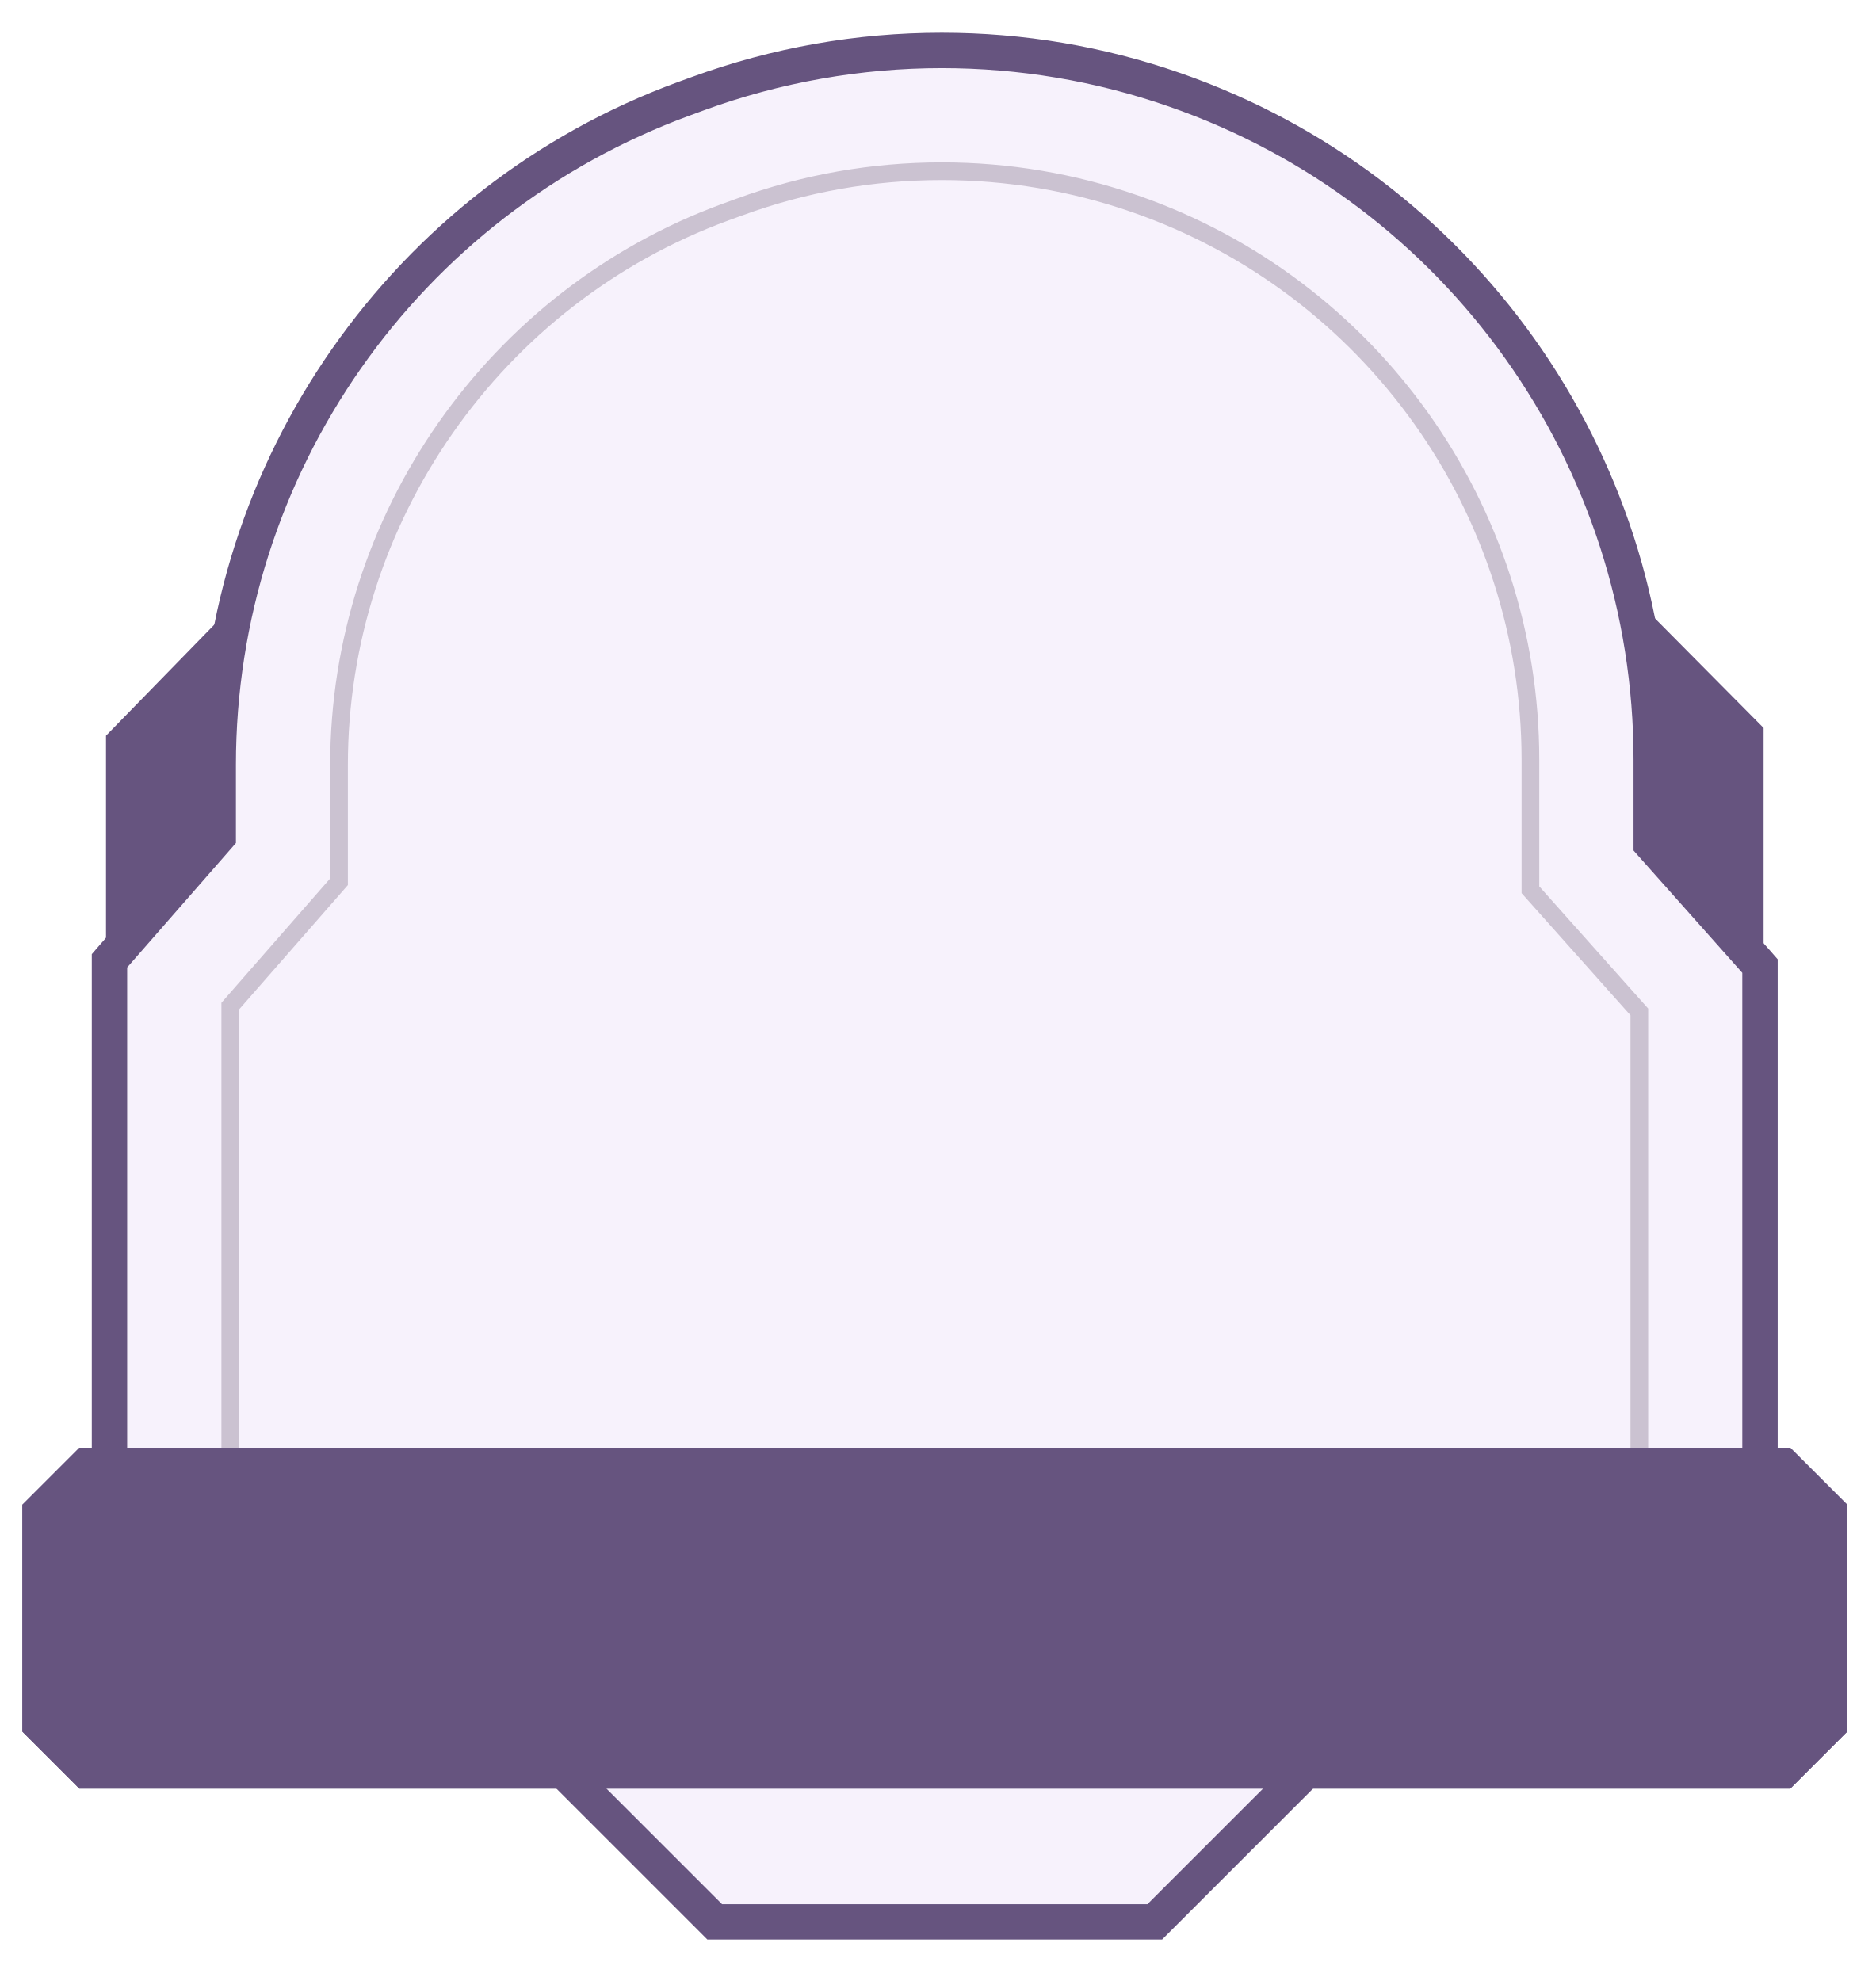
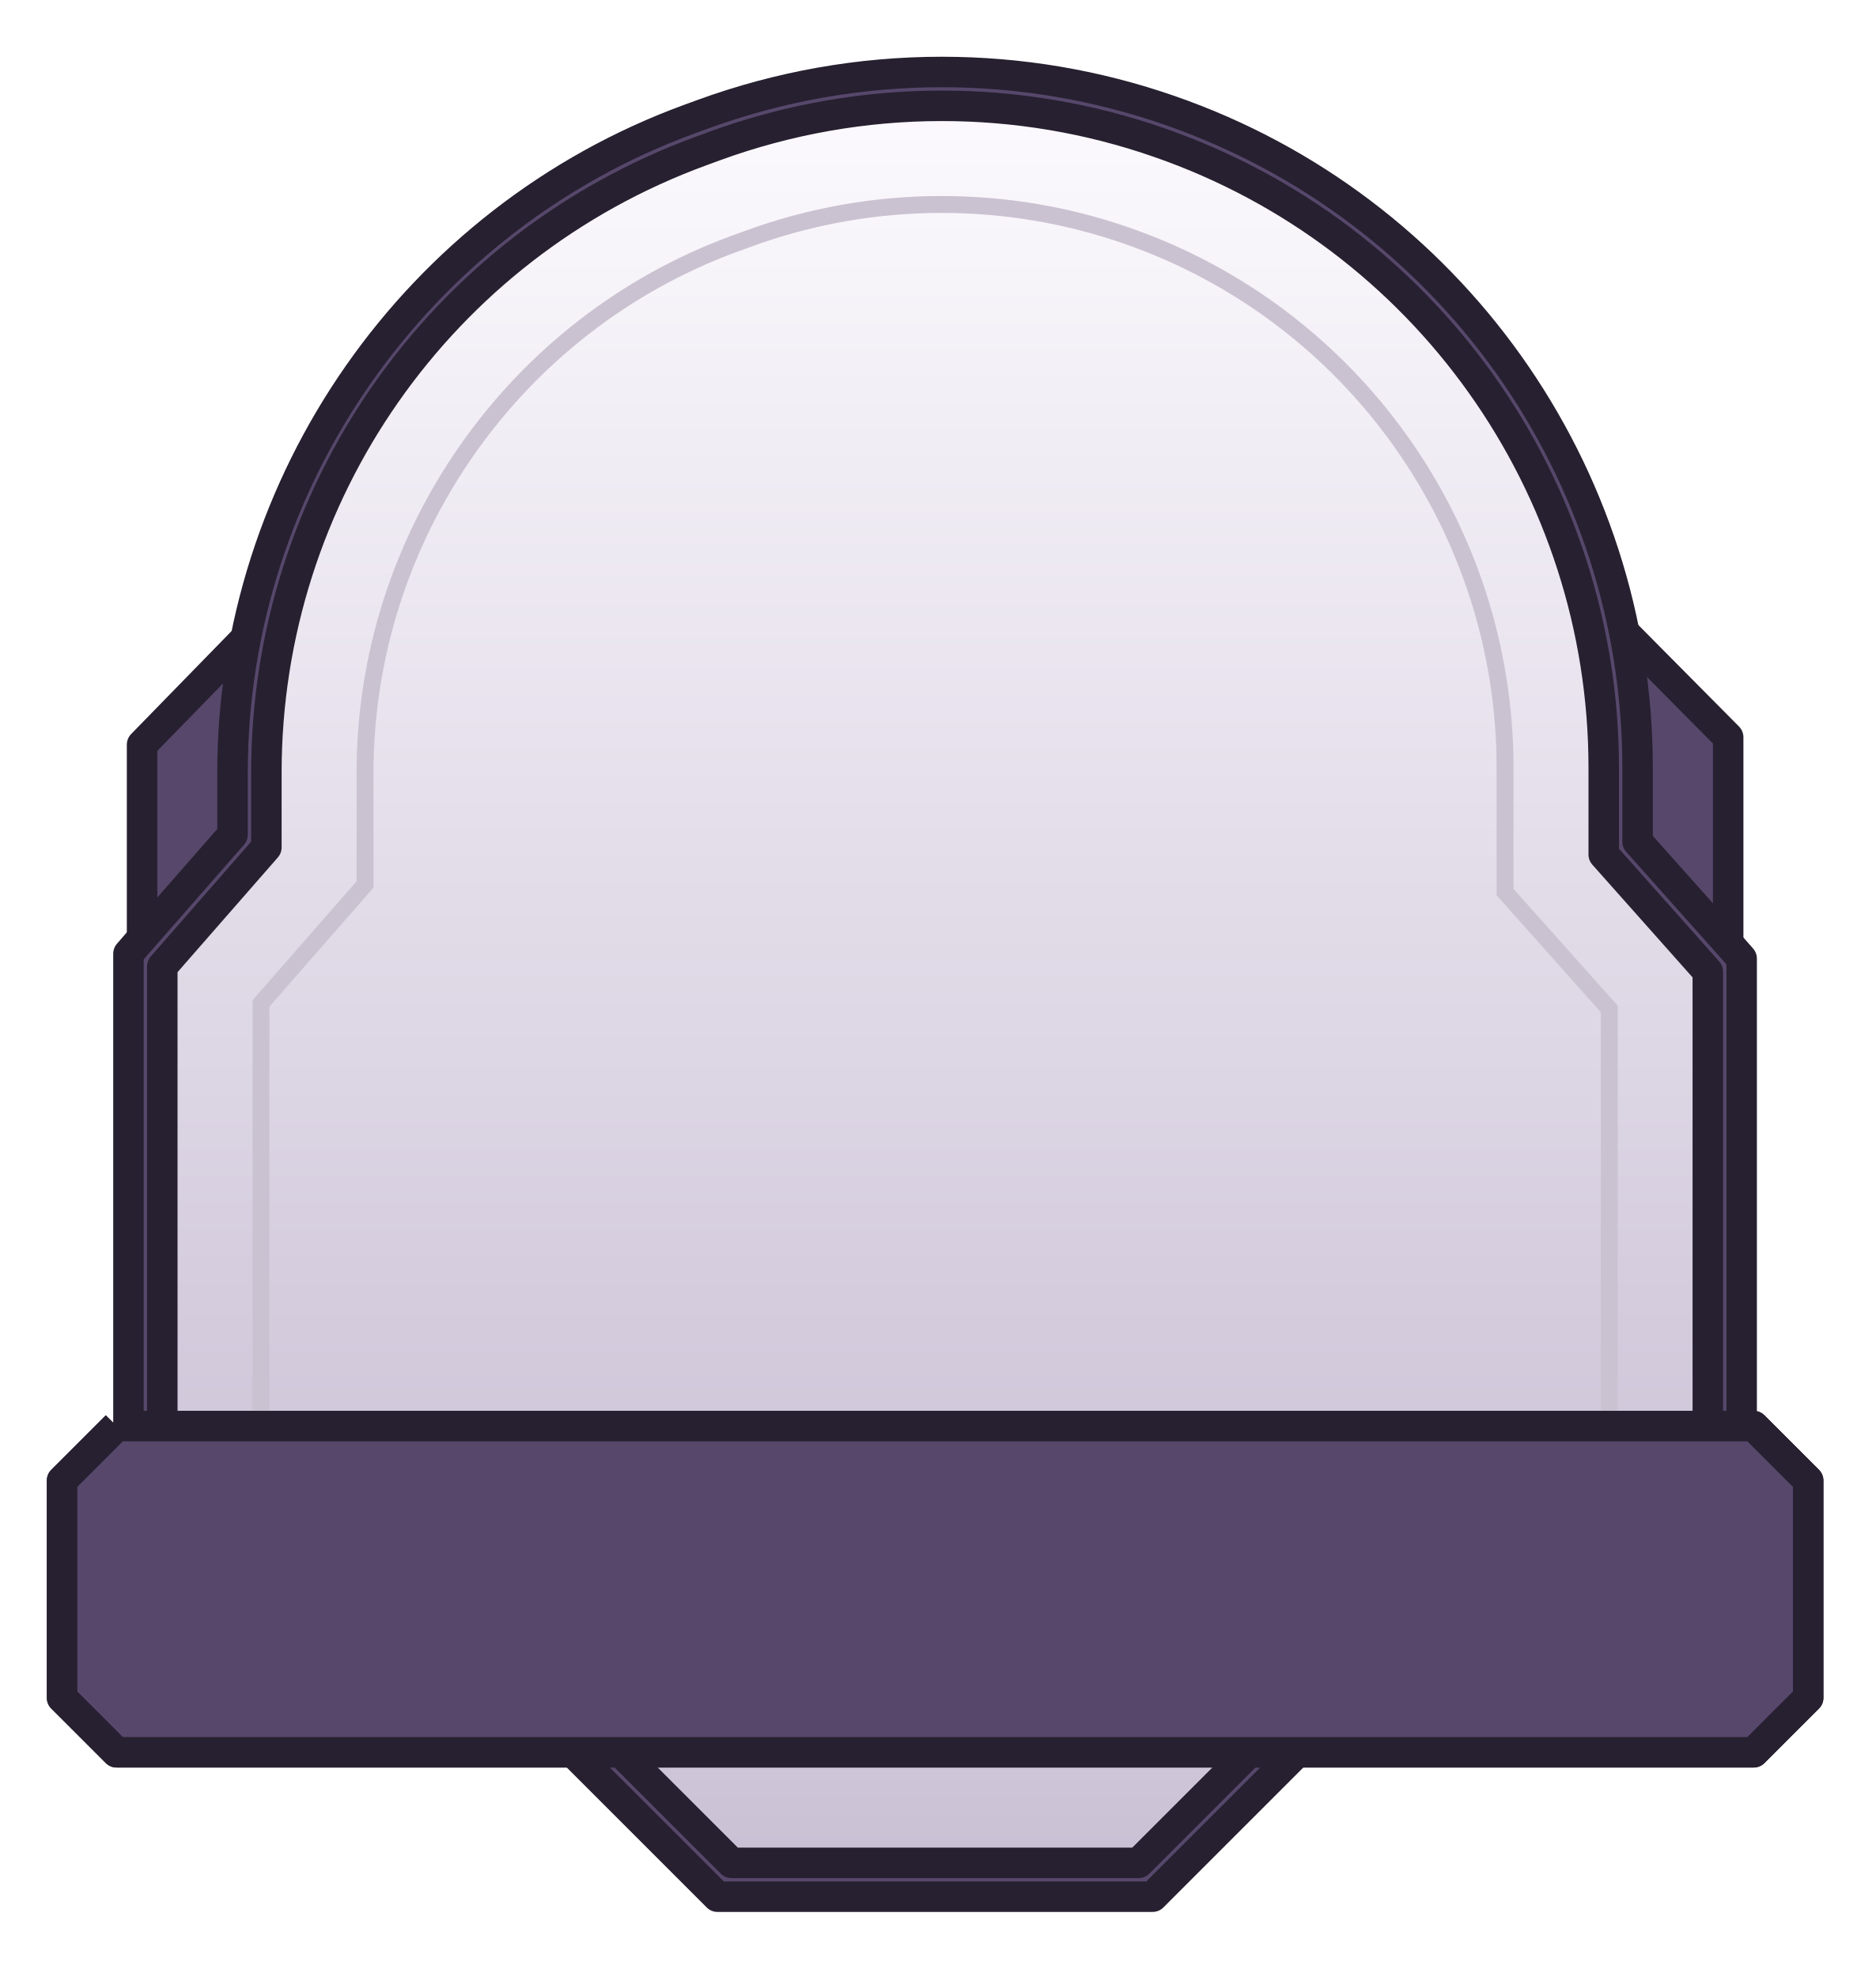
- <svg xmlns="http://www.w3.org/2000/svg" viewBox="13 76 53 56" width="53" height="56">
-   <path fill-rule="nonzero" fill="#66547f" fill-opacity="1" d="M 40.816 90.195 L 51.844 85.484 L 62.844 96.578 L 62.844 110.145 L 40.816 110.145 Z M 40.816 90.195 " />
-   <path fill-rule="nonzero" fill="#66547f" fill-opacity="1" d="M 15.996 96.797 L 27.027 85.484 L 38.027 89.977 L 38.027 110.145 L 15.996 110.145 Z M 15.996 96.797 " />
-   <path fill-rule="nonzero" fill="#f7f2fc" fill-opacity="1" d="M 33.199 130.328 L 19.785 116.914 L 39.418 97.281 L 59.051 116.914 L 45.637 130.328 Z M 33.199 130.328 " />
-   <path fill-rule="nonzero" fill="#66547f" fill-opacity="1" d="M 39.418 96.574 L 19.078 116.914 L 32.992 130.828 L 45.844 130.828 L 59.758 116.914 Z M 39.418 97.988 L 58.344 116.914 L 45.43 129.828 L 33.406 129.828 L 20.492 116.914 Z M 39.418 97.988 " />
-   <path fill-rule="nonzero" fill="#f7f2fc" fill-opacity="1" d="M 16.094 124.34 L 16.094 103.16 L 19.168 99.645 L 19.168 97.621 C 19.168 89.238 24.457 81.672 32.332 78.793 L 32.73 78.648 C 34.941 77.836 37.262 77.426 39.617 77.426 C 41.863 77.426 44.078 77.801 46.199 78.539 C 54.254 81.34 59.668 88.949 59.668 97.477 L 59.668 99.852 L 62.742 103.309 L 62.742 124.34 Z M 16.094 124.34 " />
-   <path fill-rule="nonzero" fill="#66547f" fill-opacity="1" d="M 39.617 76.926 C 37.203 76.926 34.824 77.348 32.555 78.176 L 32.16 78.32 C 24.09 81.273 18.668 89.031 18.668 97.621 L 18.668 99.457 L 15.84 102.688 L 15.594 102.973 L 15.594 124.84 L 63.242 124.84 L 63.242 103.117 L 62.992 102.832 L 60.168 99.664 L 60.168 97.477 C 60.168 88.734 54.621 80.938 46.363 78.066 C 44.191 77.309 41.922 76.926 39.617 76.926 M 39.617 77.926 C 41.789 77.926 43.957 78.285 46.039 79.012 C 53.898 81.742 59.168 89.152 59.168 97.477 L 59.168 100.043 L 62.242 103.5 L 62.242 123.84 L 16.594 123.84 L 16.594 103.348 L 19.668 99.832 L 19.668 97.621 C 19.668 89.414 24.797 82.082 32.504 79.262 L 32.898 79.117 C 35.066 78.324 37.344 77.926 39.617 77.926 " />
+ <svg xmlns="http://www.w3.org/2000/svg" viewBox="11.8 74.8 55.4 58.4" width="55.4" height="58.4">
+   <defs>
+     <linearGradient id="gf7f2fc" x1="0" y1="0" x2="0" y2="1">
+       <stop offset="0" stop-color="#fcfafe" />
+       <stop offset="1" stop-color="#c9bfd4" />
+     </linearGradient>
+   </defs>
+   <path stroke="#272030" stroke-width="0.9" stroke-linejoin="round" fill-rule="nonzero" fill="#56476b" fill-opacity="1" d="M 40.816 90.195 L 51.844 85.484 L 62.844 96.578 L 62.844 110.145 L 40.816 110.145 Z M 40.816 90.195 " />
+   <path stroke="#272030" stroke-width="0.9" stroke-linejoin="round" fill-rule="nonzero" fill="#56476b" fill-opacity="1" d="M 15.996 96.797 L 27.027 85.484 L 38.027 89.977 L 38.027 110.145 L 15.996 110.145 Z M 15.996 96.797 " />
+   <path stroke="#454447" stroke-width="0.9" stroke-linejoin="round" fill-rule="nonzero" fill="url(#gf7f2fc)" fill-opacity="1" d="M 33.199 130.328 L 19.785 116.914 L 39.418 97.281 L 59.051 116.914 L 45.637 130.328 Z M 33.199 130.328 " />
+   <path stroke="#272030" stroke-width="0.9" stroke-linejoin="round" fill-rule="nonzero" fill="#56476b" fill-opacity="1" d="M 39.418 96.574 L 19.078 116.914 L 32.992 130.828 L 45.844 130.828 L 59.758 116.914 Z M 39.418 97.988 L 58.344 116.914 L 45.43 129.828 L 33.406 129.828 L 20.492 116.914 Z M 39.418 97.988 " />
+   <path stroke="#454447" stroke-width="0.9" stroke-linejoin="round" fill-rule="nonzero" fill="url(#gf7f2fc)" fill-opacity="1" d="M 16.094 124.34 L 16.094 103.16 L 19.168 99.645 L 19.168 97.621 C 19.168 89.238 24.457 81.672 32.332 78.793 L 32.73 78.648 C 34.941 77.836 37.262 77.426 39.617 77.426 C 41.863 77.426 44.078 77.801 46.199 78.539 C 54.254 81.34 59.668 88.949 59.668 97.477 L 59.668 99.852 L 62.742 103.309 L 62.742 124.34 Z M 16.094 124.34 " />
+   <path stroke="#272030" stroke-width="0.9" stroke-linejoin="round" fill-rule="nonzero" fill="#56476b" fill-opacity="1" d="M 39.617 76.926 C 37.203 76.926 34.824 77.348 32.555 78.176 L 32.16 78.32 C 24.09 81.273 18.668 89.031 18.668 97.621 L 18.668 99.457 L 15.84 102.688 L 15.594 102.973 L 15.594 124.84 L 63.242 124.84 L 63.242 103.117 L 62.992 102.832 L 60.168 99.664 L 60.168 97.477 C 60.168 88.734 54.621 80.938 46.363 78.066 C 44.191 77.309 41.922 76.926 39.617 76.926 M 39.617 77.926 C 41.789 77.926 43.957 78.285 46.039 79.012 C 53.898 81.742 59.168 89.152 59.168 97.477 L 59.168 100.043 L 62.242 103.5 L 62.242 123.84 L 16.594 123.84 L 16.594 103.348 L 19.668 99.832 L 19.668 97.621 C 19.668 89.414 24.797 82.082 32.504 79.262 L 32.898 79.117 C 35.066 78.324 37.344 77.926 39.617 77.926 " />
  <path fill="none" stroke-width="0.5" stroke-linecap="butt" stroke-linejoin="miter" stroke="#cbc2d1" stroke-opacity="1" stroke-miterlimit="10" d="M 0 -0.002 C 1.864 -0.002 3.704 -0.31 5.465 -0.924 C 12.149 -3.248 16.637 -9.564 16.637 -16.638 L 16.637 -20.314 L 19.715 -23.767 L 19.715 -40.091 L -20.109 -40.091 L -20.109 -23.603 L -17.035 -20.088 L -17.035 -16.783 C -17.035 -9.826 -12.644 -3.549 -6.113 -1.158 L -5.714 -1.013 C -3.879 -0.341 -1.957 -0.002 0 -0.002 Z M 0 -0.002 " transform="matrix(1, 0, 0, -1, 39.6168, 80.8382)" />
-   <path fill-rule="nonzero" fill="#66547f" fill-opacity="1" d="M 15.242 116.926 L 63.598 116.926 C 64.227 117.555 64.578 117.906 65.207 118.535 L 65.207 124.953 C 64.578 125.578 64.227 125.934 63.598 126.562 L 15.242 126.562 C 14.613 125.934 14.262 125.578 13.633 124.953 L 13.633 118.535 C 14.262 117.906 14.613 117.555 15.242 116.926 " />
-   <path fill-rule="nonzero" fill="#66547f" fill-opacity="1" d="M 15.242 116.926 L 63.598 116.926 C 64.227 117.555 64.578 117.906 65.207 118.535 L 65.207 124.953 C 64.578 125.578 64.227 125.934 63.598 126.562 L 15.242 126.562 C 14.613 125.934 14.262 125.578 13.633 124.953 L 13.633 118.535 C 14.262 117.906 14.613 117.555 15.242 116.926 " />
+   <path stroke="#272030" stroke-width="0.9" stroke-linejoin="round" fill-rule="nonzero" fill="#56476b" fill-opacity="1" d="M 15.242 116.926 L 63.598 116.926 C 64.227 117.555 64.578 117.906 65.207 118.535 L 65.207 124.953 C 64.578 125.578 64.227 125.934 63.598 126.562 L 15.242 126.562 C 14.613 125.934 14.262 125.578 13.633 124.953 L 13.633 118.535 C 14.262 117.906 14.613 117.555 15.242 116.926 " />
+   <path stroke="#272030" stroke-width="0.9" stroke-linejoin="round" fill-rule="nonzero" fill="#56476b" fill-opacity="1" d="M 15.242 116.926 L 63.598 116.926 C 64.227 117.555 64.578 117.906 65.207 118.535 L 65.207 124.953 C 64.578 125.578 64.227 125.934 63.598 126.562 L 15.242 126.562 C 14.613 125.934 14.262 125.578 13.633 124.953 L 13.633 118.535 C 14.262 117.906 14.613 117.555 15.242 116.926 " />
</svg>
